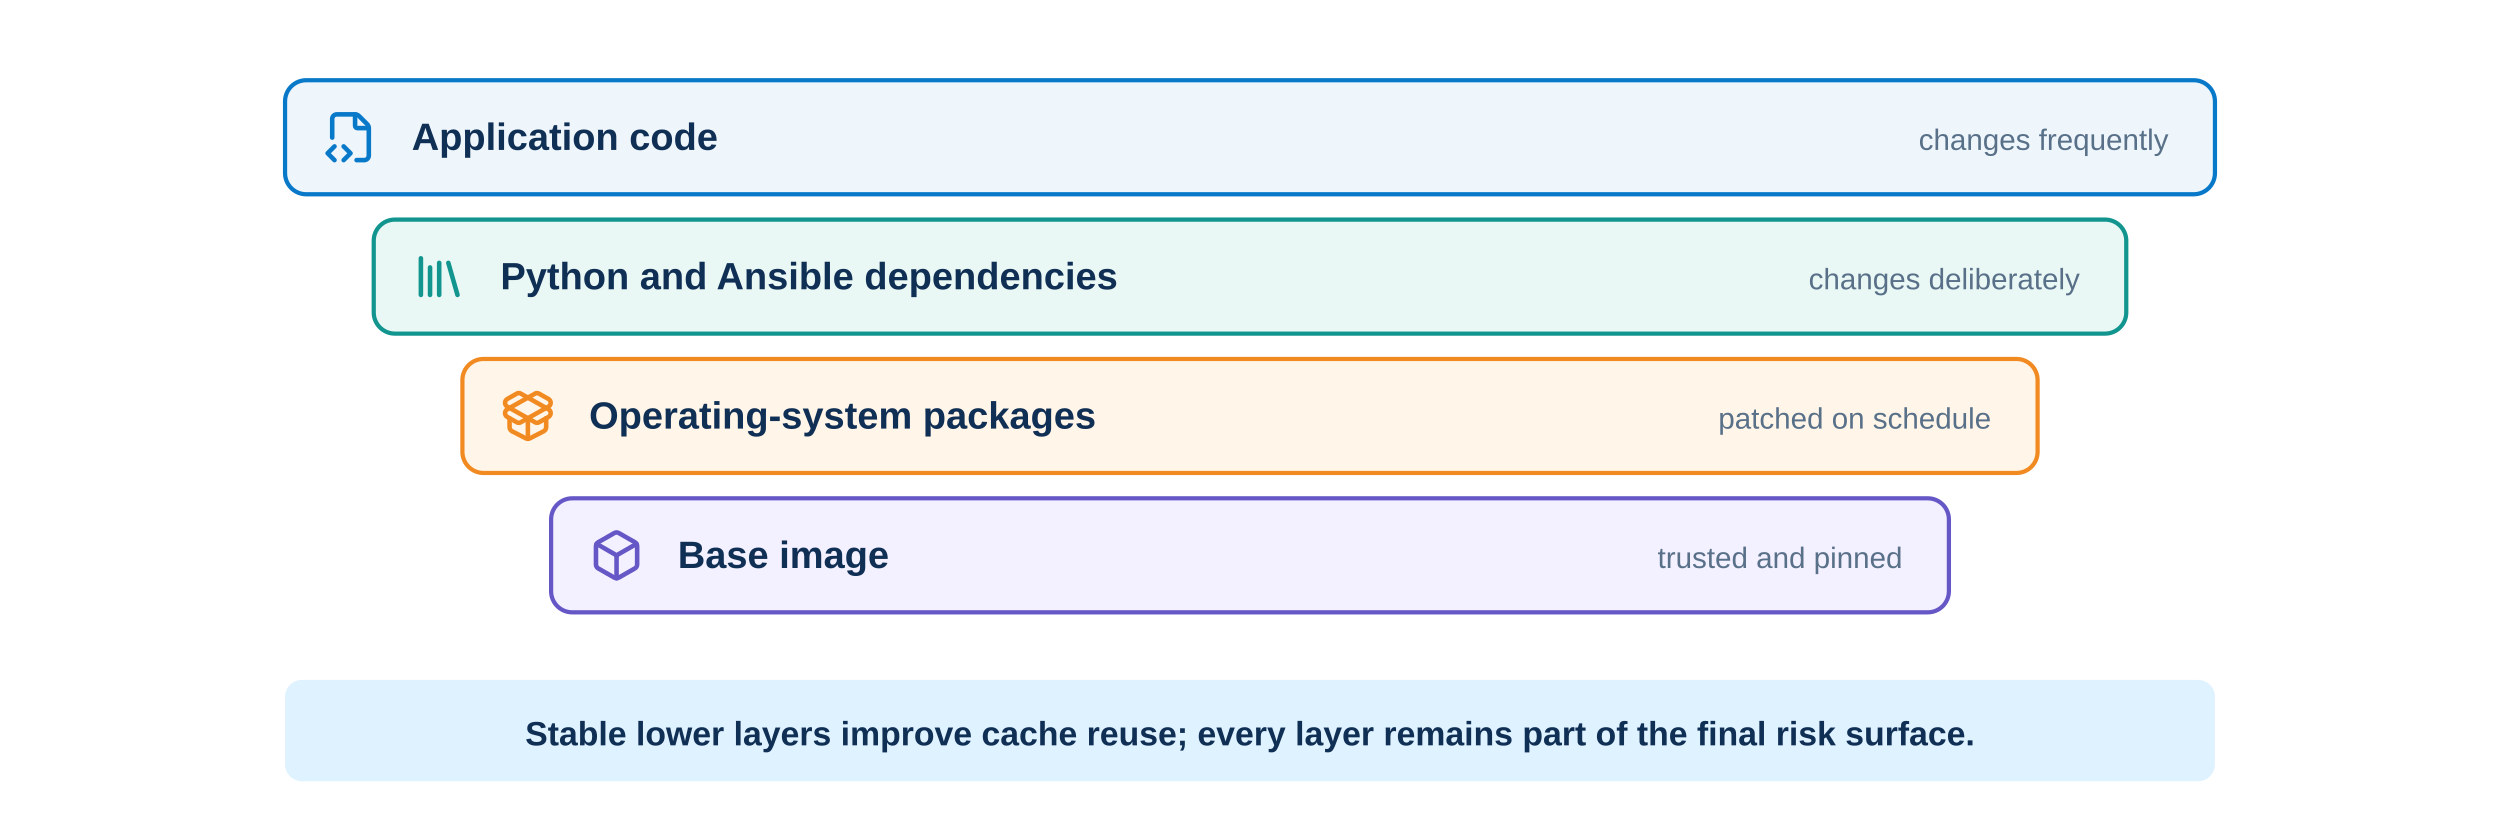
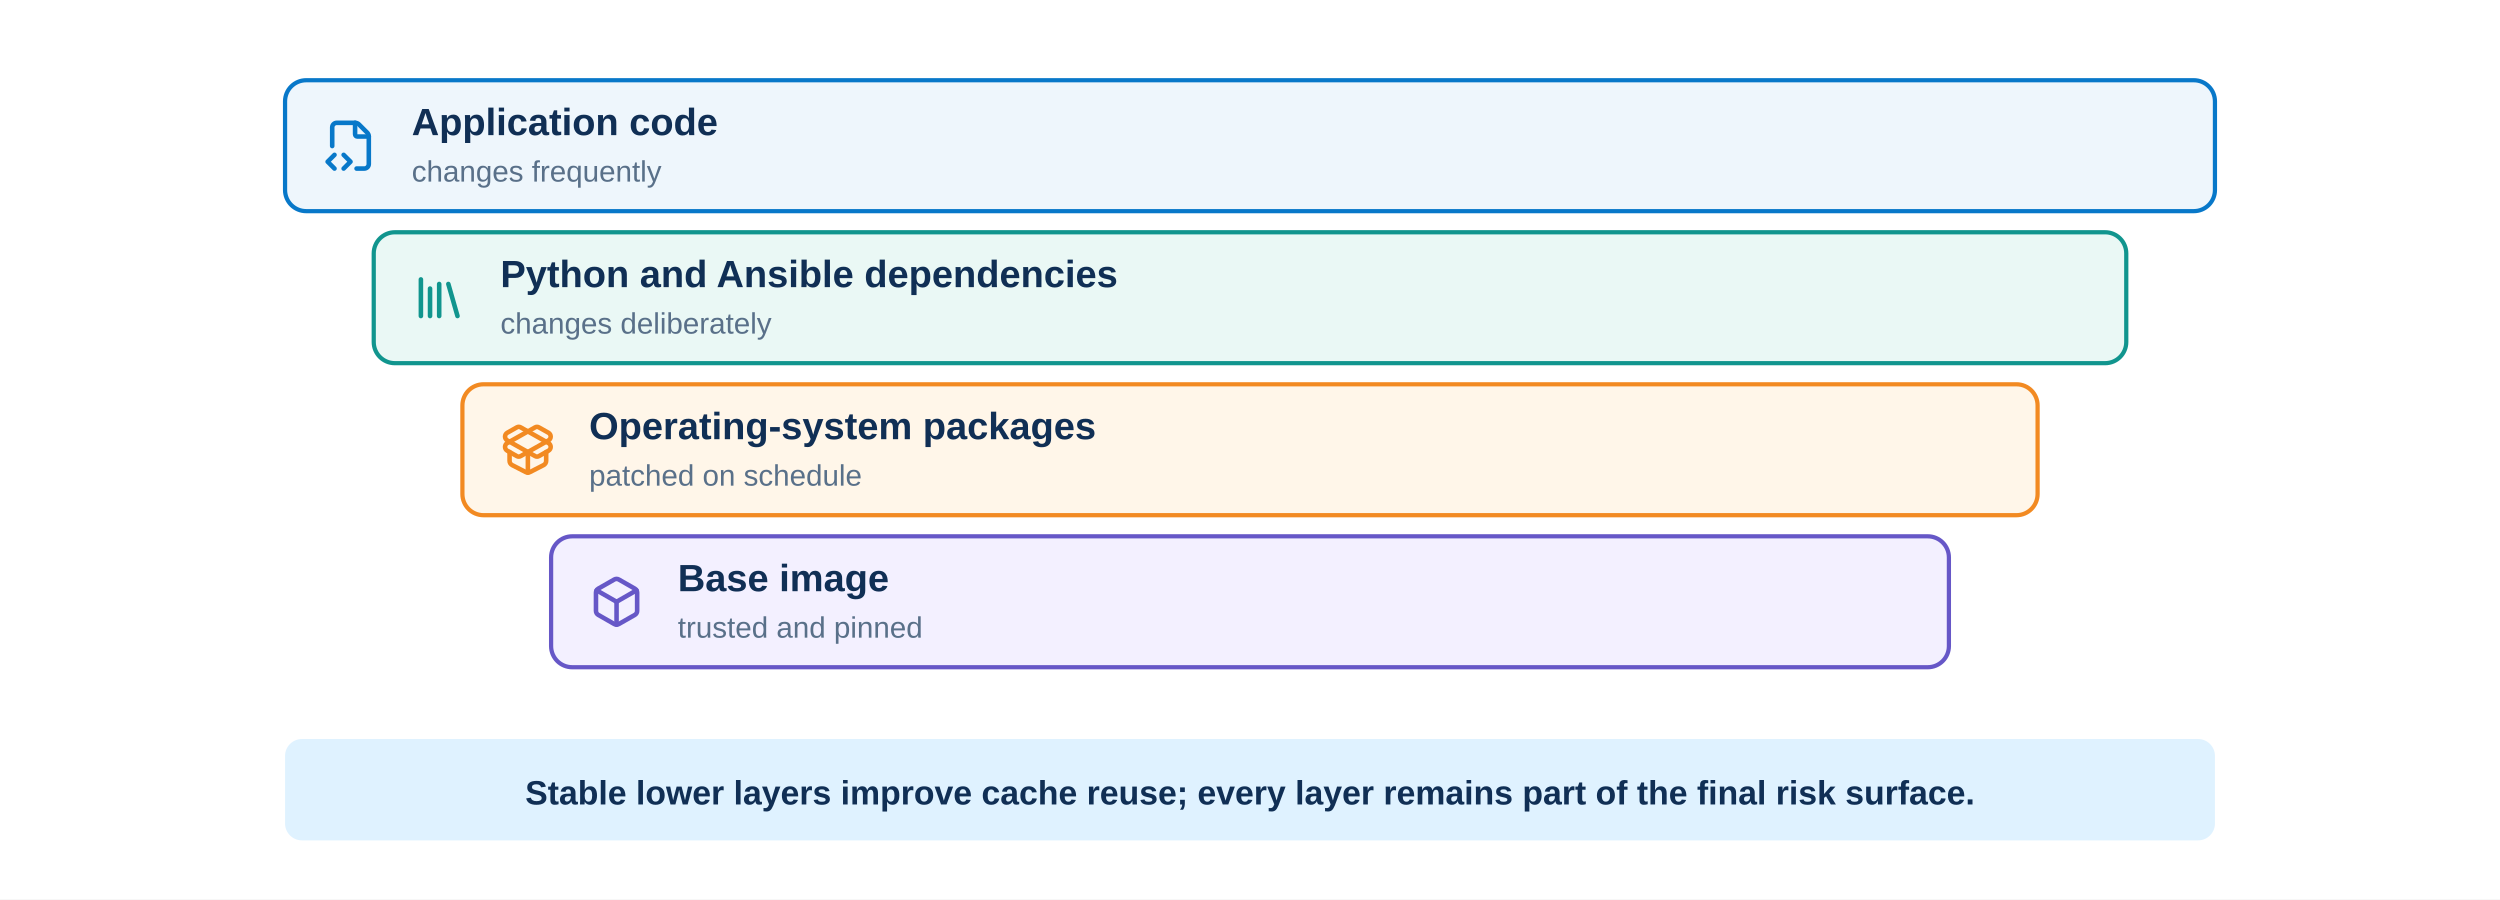
- <svg xmlns="http://www.w3.org/2000/svg" width="1184" height="394" viewBox="0 0 1184 394">
+ <svg xmlns="http://www.w3.org/2000/svg" width="1184" height="426" viewBox="0 0 1184 426">
  <rect width="100%" height="100%" fill="white" />
  <style>.label{font:700 18px Arial,sans-serif;fill:#102f55}.sub{font:400 14px Arial,sans-serif;fill:#597089}.band{font:700 16px Arial,sans-serif;fill:#102f55}.small{font:600 14px Arial,sans-serif;fill:#102f55}</style>
-   <rect x="135" y="38" width="914" height="54" rx="10" fill="#eef6fc" stroke="#0878c9" stroke-width="2" />
-   <g transform="translate(153 52) scale(1.083333)" fill="none" stroke="#0878c9" stroke-width="2" stroke-linecap="round" stroke-linejoin="round">
+   <rect x="135" y="38" width="914" height="62" rx="10" fill="#eef6fc" stroke="#0878c9" stroke-width="2" />
+   <g transform="translate(153 56) scale(1.083333)" fill="none" stroke="#0878c9" stroke-width="2" stroke-linecap="round" stroke-linejoin="round">
    <path d="M4 12.15V4a2 2 0 0 1 2-2h8a2.4 2.4 0 0 1 1.706.706l3.588 3.588A2.4 2.4 0 0 1 20 8v12a2 2 0 0 1-2 2h-3.35" />
    <path d="M14 2v5a1 1 0 0 0 1 1h5" />
    <path d="m5 16-3 3 3 3" />
    <path d="m9 22 3-3-3-3" />
  </g>
-   <text x="195" y="71" text-anchor="start" class="label">Application code</text>
-   <text x="1027" y="71" text-anchor="end" class="sub">changes frequently</text>
-   <rect x="177" y="104" width="830" height="54" rx="10" fill="#eaf8f5" stroke="#11958e" stroke-width="2" />
-   <g transform="translate(195 118) scale(1.083333)" fill="none" stroke="#11958e" stroke-width="2" stroke-linecap="round" stroke-linejoin="round">
+   <text x="195" y="64" text-anchor="start" class="label">Application code</text>
+   <text x="195" y="86" text-anchor="start" class="sub">changes frequently</text>
+   <rect x="177" y="110" width="830" height="62" rx="10" fill="#eaf8f5" stroke="#11958e" stroke-width="2" />
+   <g transform="translate(195 128) scale(1.083333)" fill="none" stroke="#11958e" stroke-width="2" stroke-linecap="round" stroke-linejoin="round">
    <path d="m16 6 4 14" />
    <path d="M12 6v14" />
    <path d="M8 8v12" />
    <path d="M4 4v16" />
  </g>
-   <text x="237" y="137" text-anchor="start" class="label">Python and Ansible dependencies</text>
-   <text x="985" y="137" text-anchor="end" class="sub">changes deliberately</text>
-   <rect x="219" y="170" width="746" height="54" rx="10" fill="#fff6e9" stroke="#f28a22" stroke-width="2" />
-   <g transform="translate(237 184) scale(1.083333)" fill="none" stroke="#f28a22" stroke-width="2" stroke-linecap="round" stroke-linejoin="round">
+   <text x="237" y="136" text-anchor="start" class="label">Python and Ansible dependencies</text>
+   <text x="237" y="158" text-anchor="start" class="sub">changes deliberately</text>
+   <rect x="219" y="182" width="746" height="62" rx="10" fill="#fff6e9" stroke="#f28a22" stroke-width="2" />
+   <g transform="translate(237 200) scale(1.083333)" fill="none" stroke="#f28a22" stroke-width="2" stroke-linecap="round" stroke-linejoin="round">
    <path d="M12 22v-9" />
    <path d="M15.17 2.21a1.67 1.67 0 0 1 1.63 0L21 4.57a1.93 1.93 0 0 1 0 3.36L8.82 14.79a1.655 1.655 0 0 1-1.64 0L3 12.43a1.93 1.93 0 0 1 0-3.36z" />
    <path d="M20 13v3.87a2.06 2.06 0 0 1-1.11 1.83l-6 3.08a1.93 1.93 0 0 1-1.78 0l-6-3.08A2.06 2.06 0 0 1 4 16.87V13" />
    <path d="M21 12.43a1.93 1.93 0 0 0 0-3.36L8.83 2.2a1.64 1.64 0 0 0-1.63 0L3 4.57a1.93 1.93 0 0 0 0 3.36l12.18 6.86a1.636 1.636 0 0 0 1.63 0z" />
  </g>
-   <text x="279" y="203" text-anchor="start" class="label">Operating-system packages</text>
-   <text x="943" y="203" text-anchor="end" class="sub">patched on schedule</text>
-   <rect x="261" y="236" width="662" height="54" rx="10" fill="#f3f0ff" stroke="#6657c7" stroke-width="2" />
-   <g transform="translate(279 250) scale(1.083333)" fill="none" stroke="#6657c7" stroke-width="2" stroke-linecap="round" stroke-linejoin="round">
+   <text x="279" y="208" text-anchor="start" class="label">Operating-system packages</text>
+   <text x="279" y="230" text-anchor="start" class="sub">patched on schedule</text>
+   <rect x="261" y="254" width="662" height="62" rx="10" fill="#f3f0ff" stroke="#6657c7" stroke-width="2" />
+   <g transform="translate(279 272) scale(1.083333)" fill="none" stroke="#6657c7" stroke-width="2" stroke-linecap="round" stroke-linejoin="round">
    <path d="M21 8a2 2 0 0 0-1-1.73l-7-4a2 2 0 0 0-2 0l-7 4A2 2 0 0 0 3 8v8a2 2 0 0 0 1 1.73l7 4a2 2 0 0 0 2 0l7-4A2 2 0 0 0 21 16Z" />
    <path d="m3.3 7 8.7 5 8.7-5" />
    <path d="M12 22V12" />
  </g>
-   <text x="321" y="269" text-anchor="start" class="label">Base image</text>
-   <text x="901" y="269" text-anchor="end" class="sub">trusted and pinned</text>
-   <rect x="135" y="322" width="914" height="48" rx="8" fill="#dff2ff" />
-   <text x="592" y="353" text-anchor="middle" class="band">Stable lower layers improve cache reuse; every layer remains part of the final risk surface.</text>
+   <text x="321" y="280" text-anchor="start" class="label">Base image</text>
+   <text x="321" y="302" text-anchor="start" class="sub">trusted and pinned</text>
+   <rect x="135" y="350" width="914" height="48" rx="8" fill="#dff2ff" />
+   <text x="592" y="381" text-anchor="middle" class="band">Stable lower layers improve cache reuse; every layer remains part of the final risk surface.</text>
</svg>
